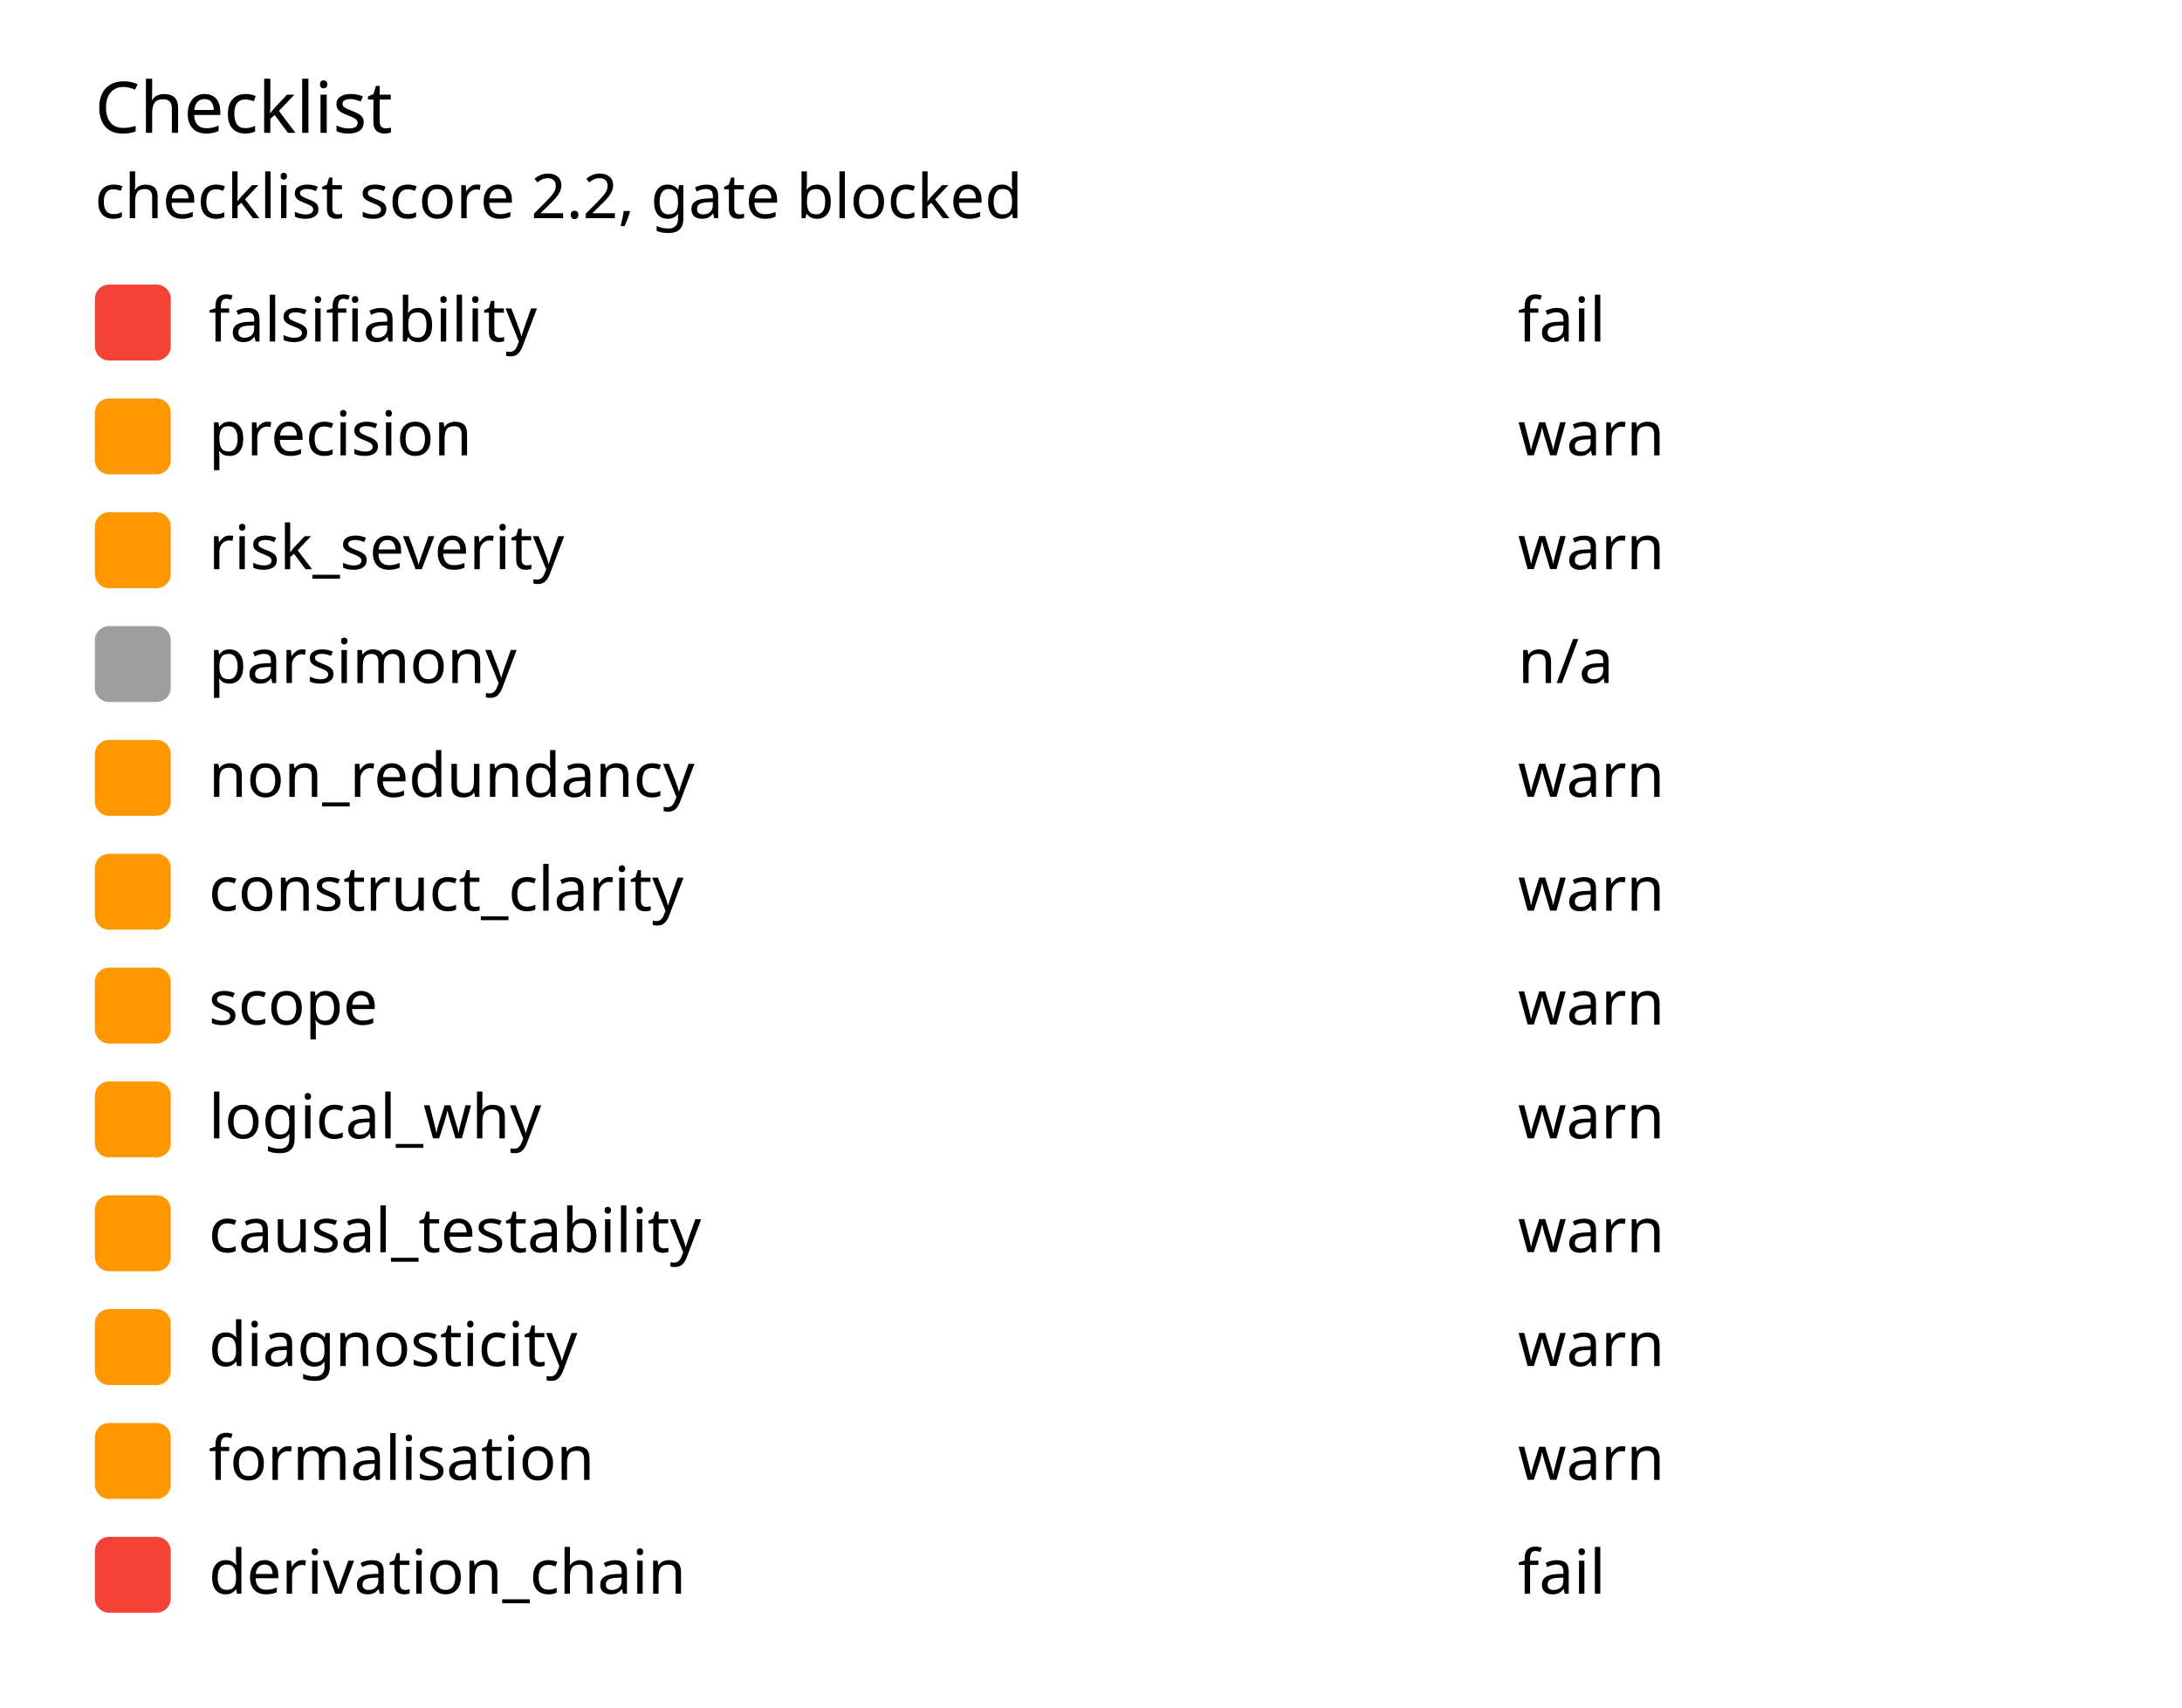
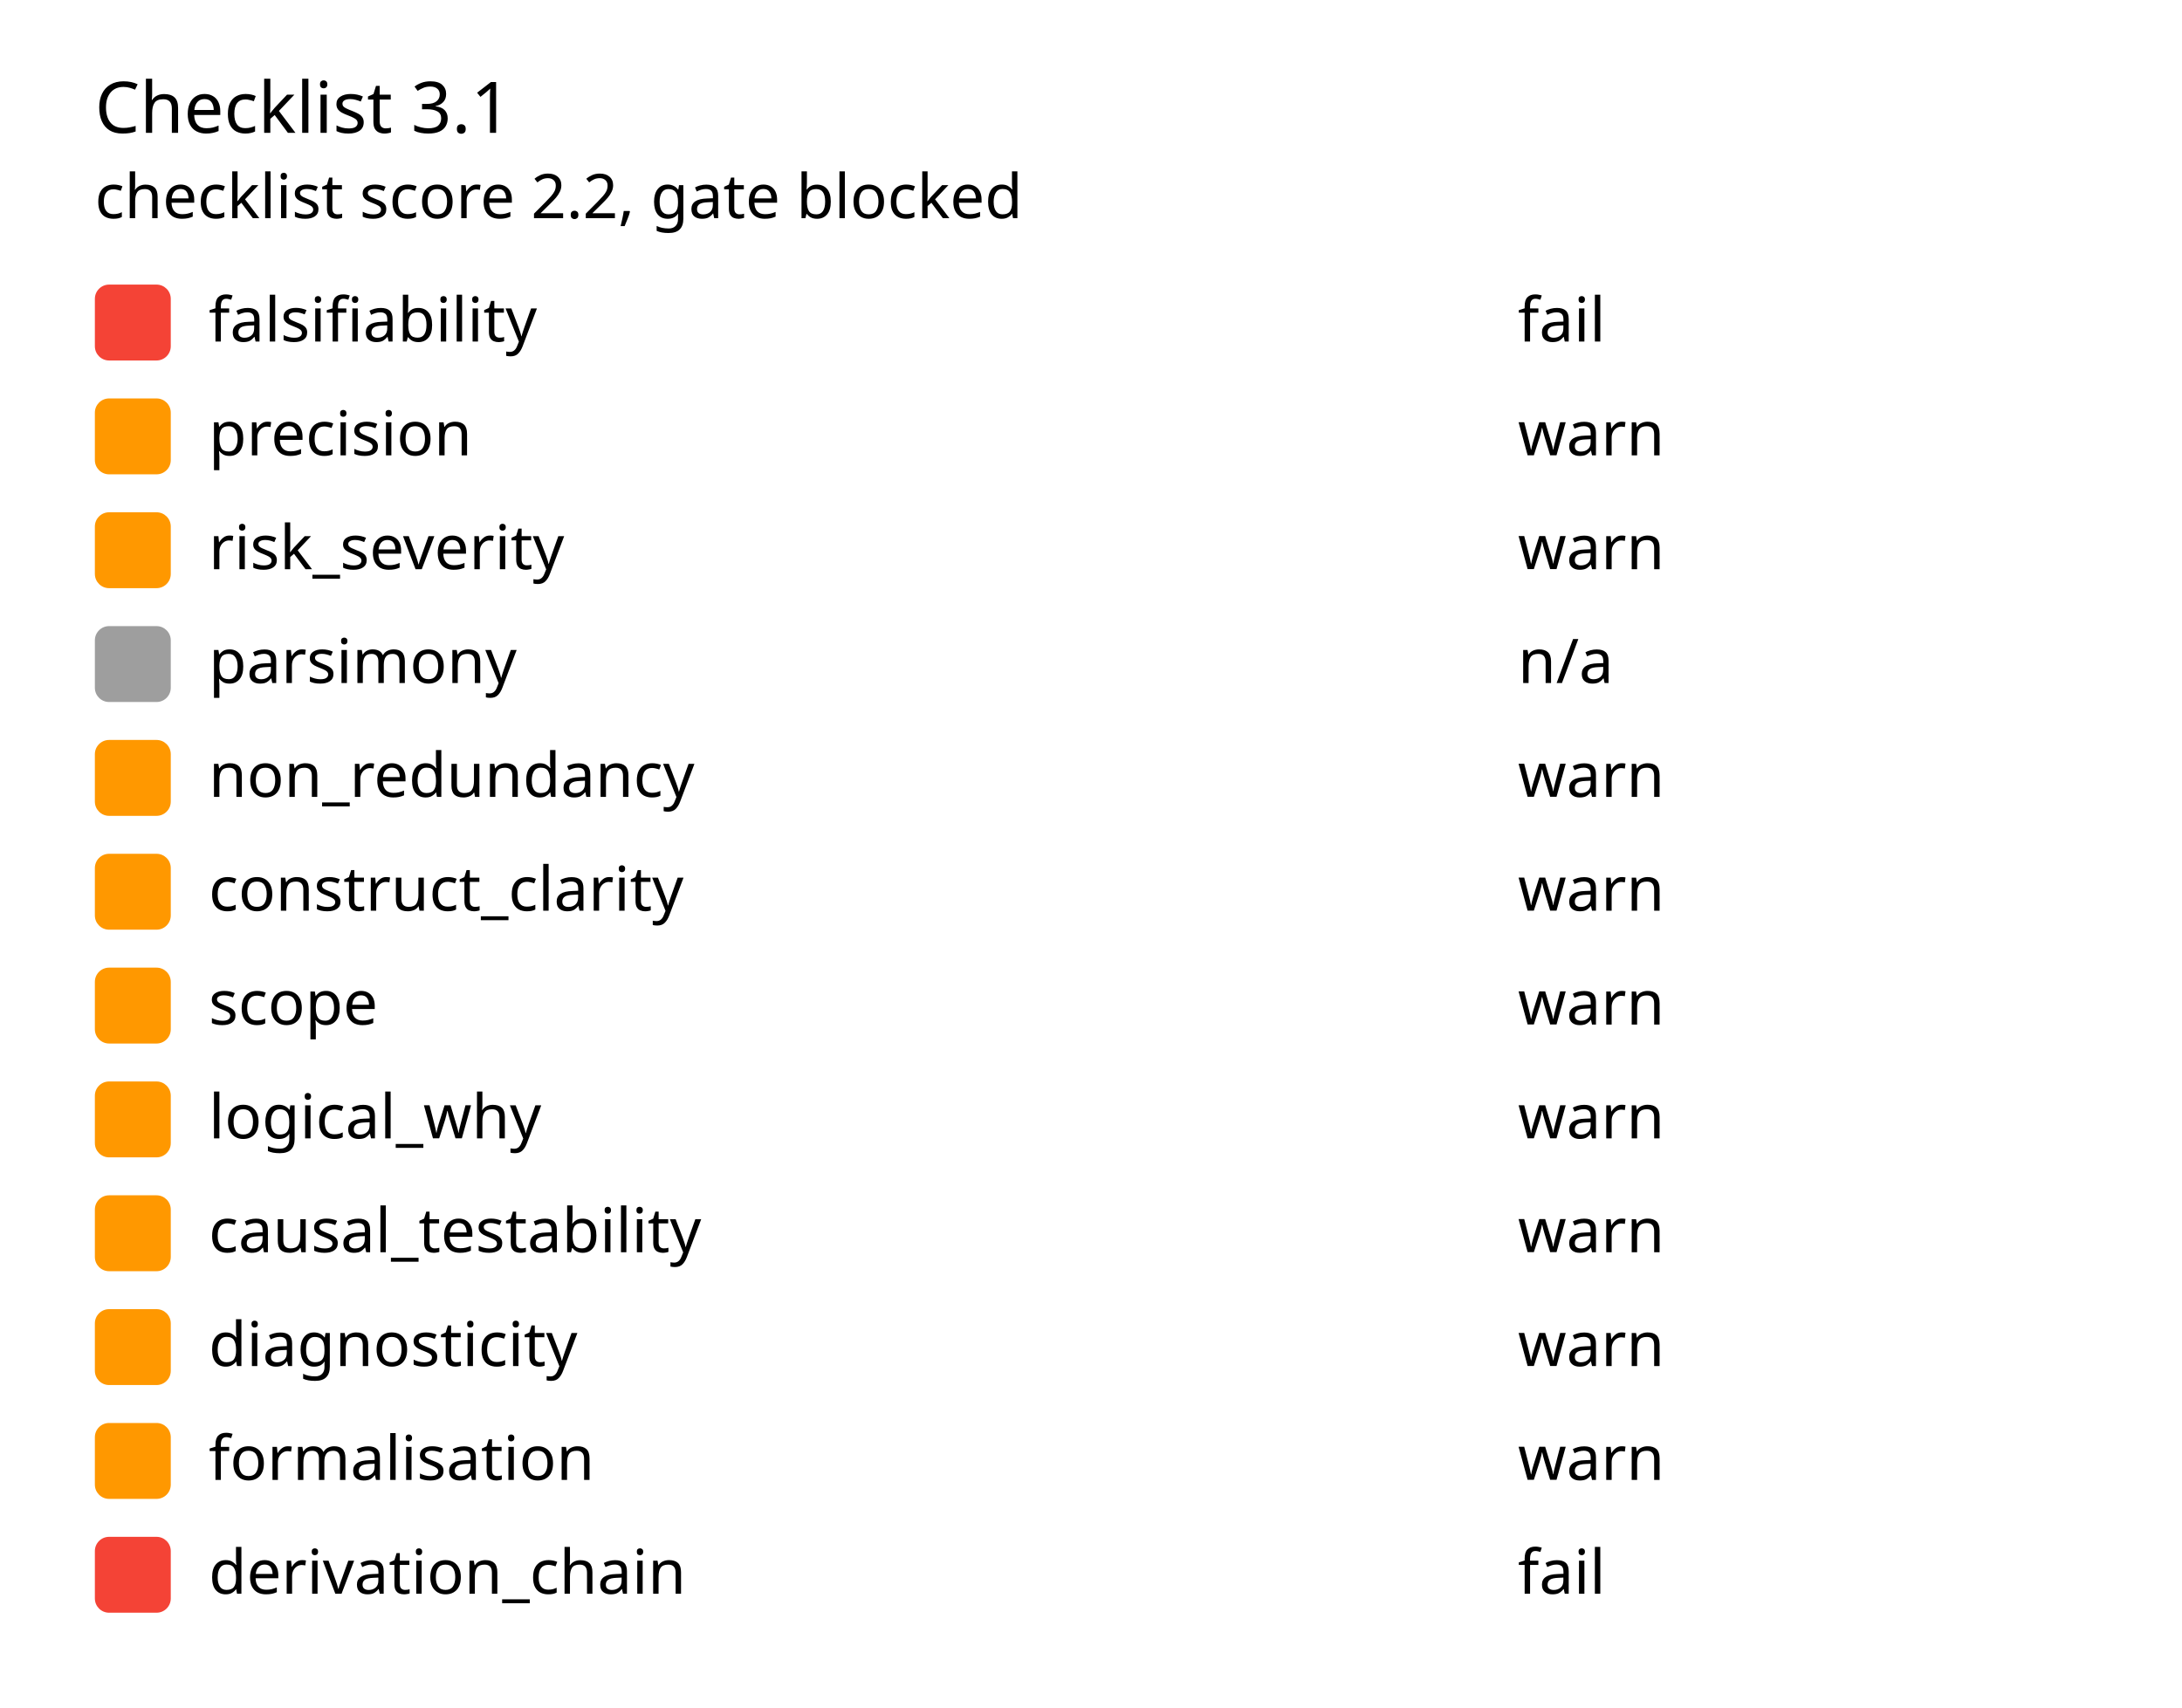
<svg xmlns="http://www.w3.org/2000/svg" width="460" height="360" viewBox="0 0 460 360" font-family="sans-serif" font-size="13">
-   <text x="20" y="28" font-size="15">Checklist</text>
+   <text x="20" y="28" font-size="15">Checklist 3.1</text>
  <text x="20" y="46">checklist score 2.2, gate blocked</text>
  <rect x="20" y="60" width="16" height="16" rx="3" fill="#f44336" />
  <text x="44" y="72">falsifiability</text>
  <text x="320" y="72">fail</text>
  <rect x="20" y="84" width="16" height="16" rx="3" fill="#ff9800" />
  <text x="44" y="96">precision</text>
  <text x="320" y="96">warn</text>
  <rect x="20" y="108" width="16" height="16" rx="3" fill="#ff9800" />
  <text x="44" y="120">risk_severity</text>
  <text x="320" y="120">warn</text>
  <rect x="20" y="132" width="16" height="16" rx="3" fill="#9e9e9e" />
  <text x="44" y="144">parsimony</text>
  <text x="320" y="144">n/a</text>
  <rect x="20" y="156" width="16" height="16" rx="3" fill="#ff9800" />
  <text x="44" y="168">non_redundancy</text>
  <text x="320" y="168">warn</text>
  <rect x="20" y="180" width="16" height="16" rx="3" fill="#ff9800" />
  <text x="44" y="192">construct_clarity</text>
  <text x="320" y="192">warn</text>
  <rect x="20" y="204" width="16" height="16" rx="3" fill="#ff9800" />
  <text x="44" y="216">scope</text>
  <text x="320" y="216">warn</text>
  <rect x="20" y="228" width="16" height="16" rx="3" fill="#ff9800" />
  <text x="44" y="240">logical_why</text>
  <text x="320" y="240">warn</text>
  <rect x="20" y="252" width="16" height="16" rx="3" fill="#ff9800" />
  <text x="44" y="264">causal_testability</text>
  <text x="320" y="264">warn</text>
  <rect x="20" y="276" width="16" height="16" rx="3" fill="#ff9800" />
  <text x="44" y="288">diagnosticity</text>
  <text x="320" y="288">warn</text>
  <rect x="20" y="300" width="16" height="16" rx="3" fill="#ff9800" />
  <text x="44" y="312">formalisation</text>
  <text x="320" y="312">warn</text>
  <rect x="20" y="324" width="16" height="16" rx="3" fill="#f44336" />
  <text x="44" y="336">derivation_chain</text>
  <text x="320" y="336">fail</text>
</svg>
